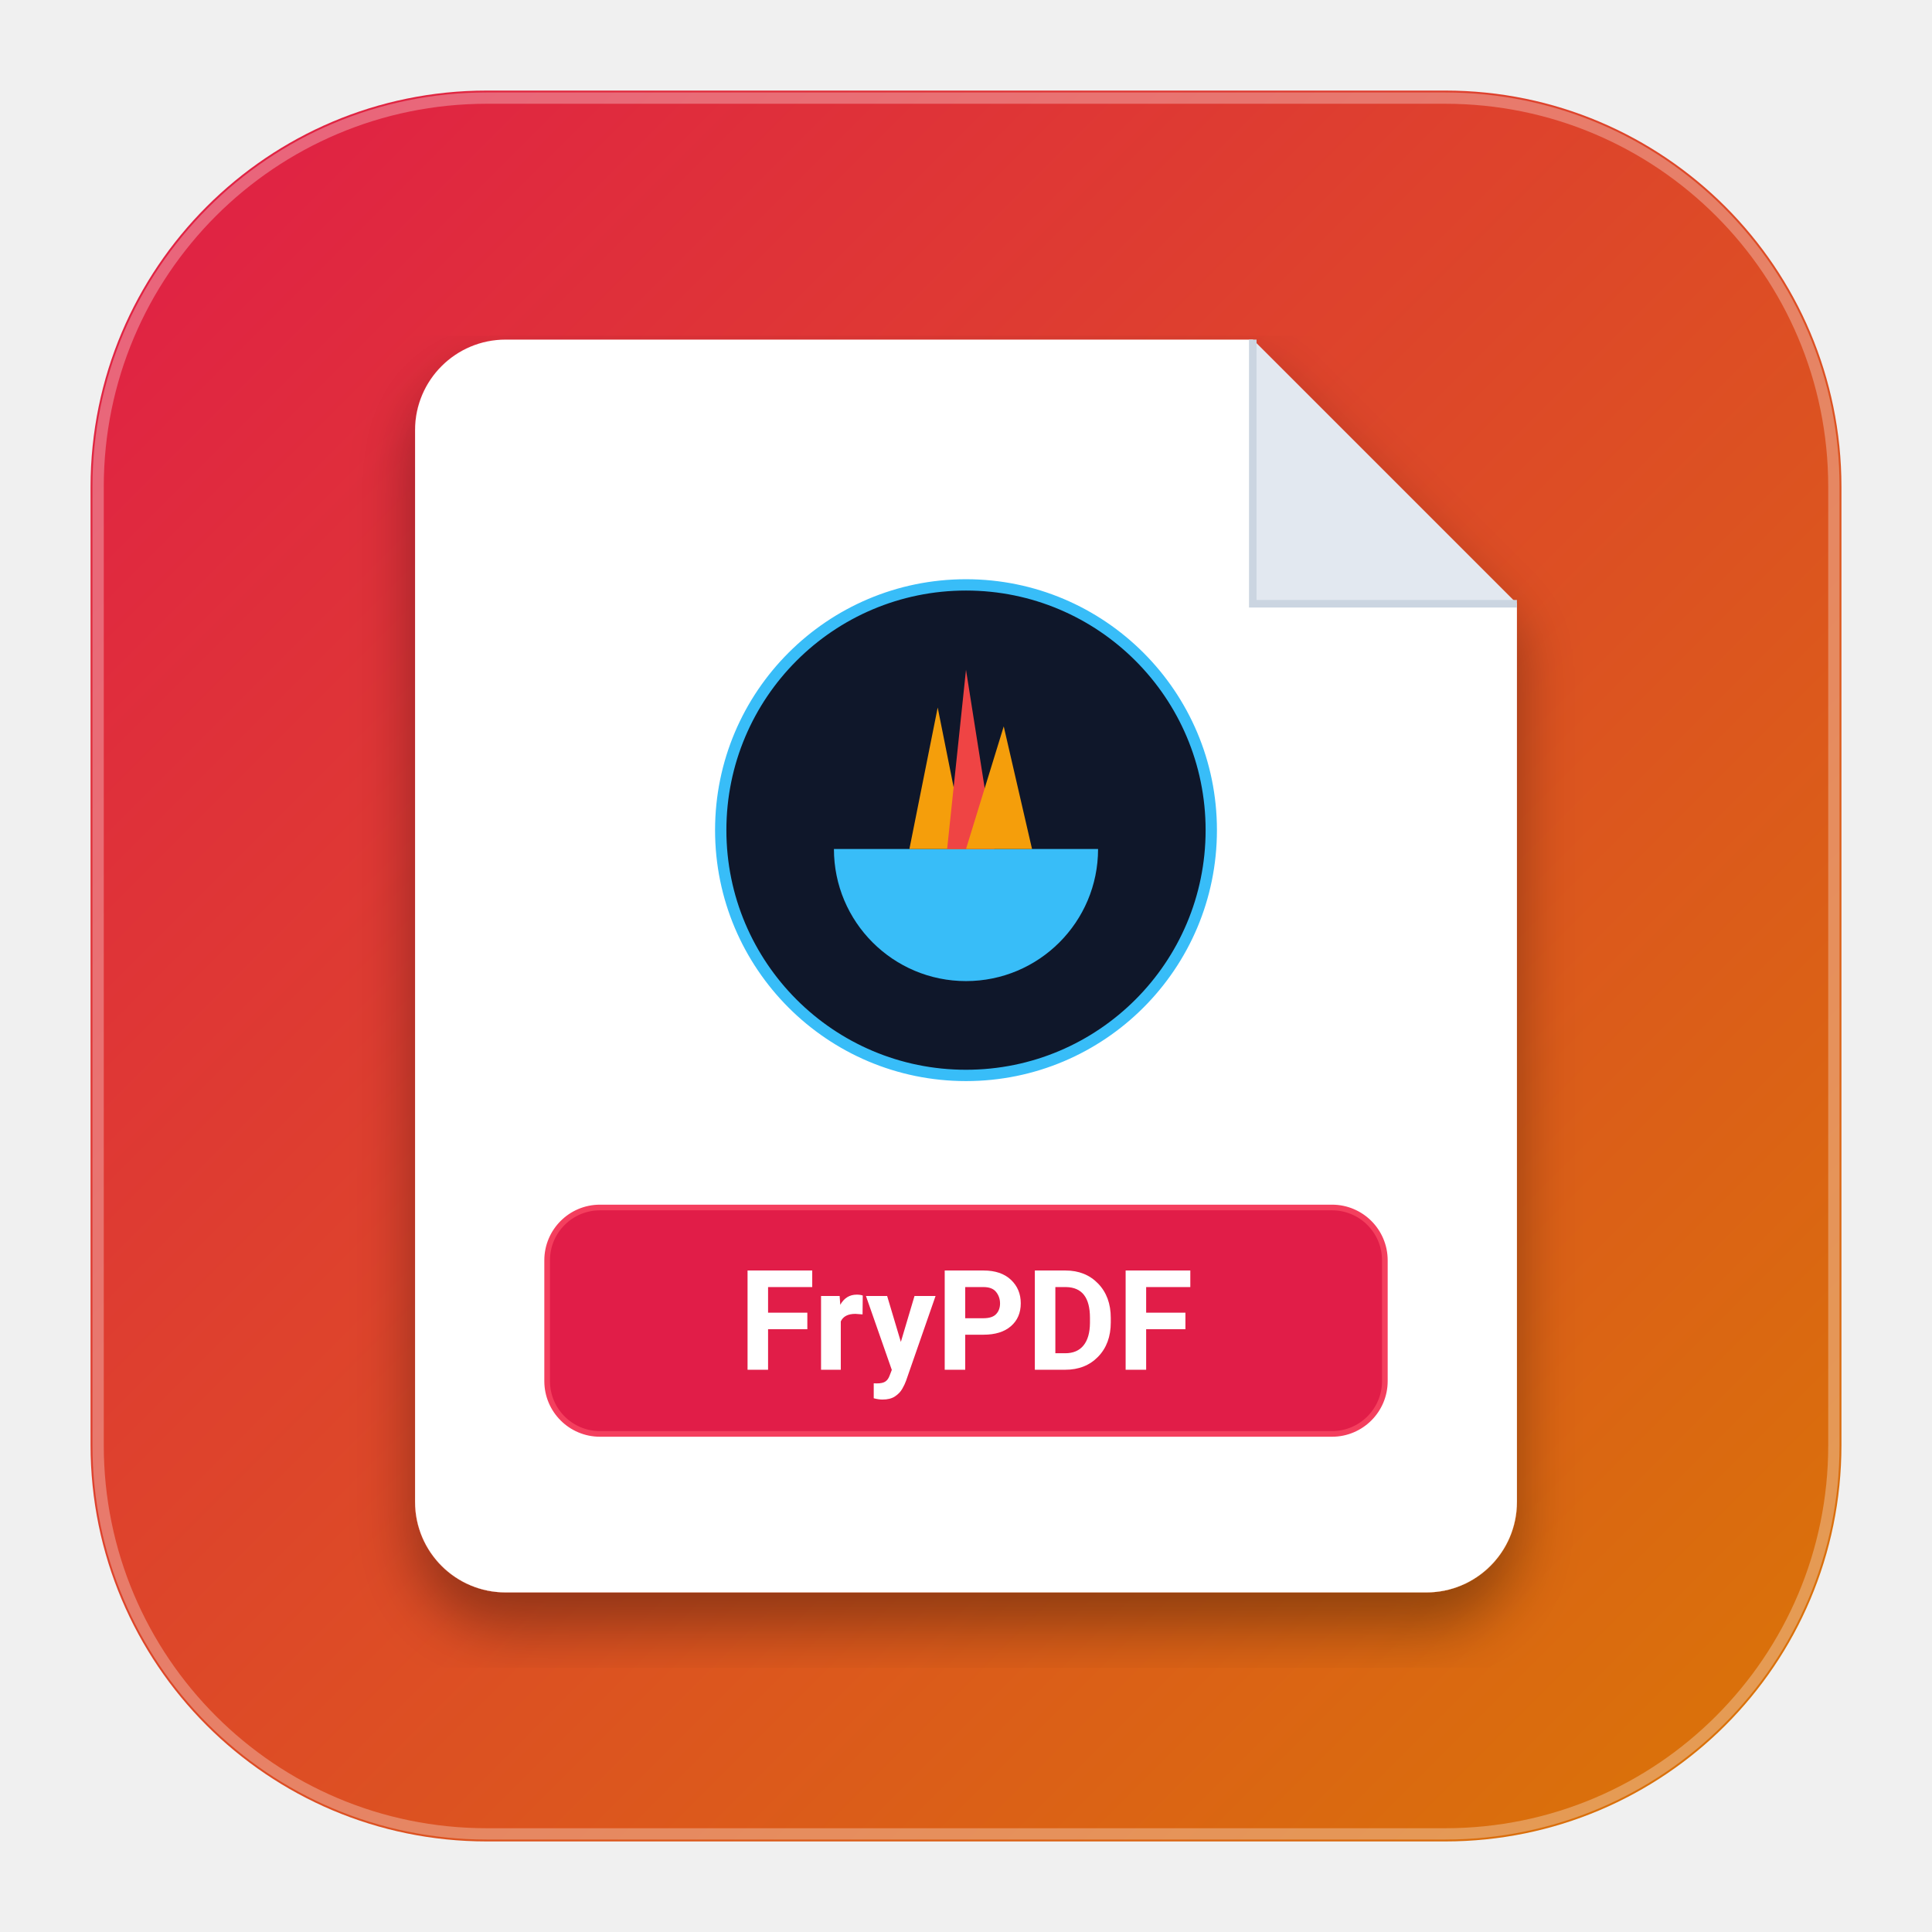
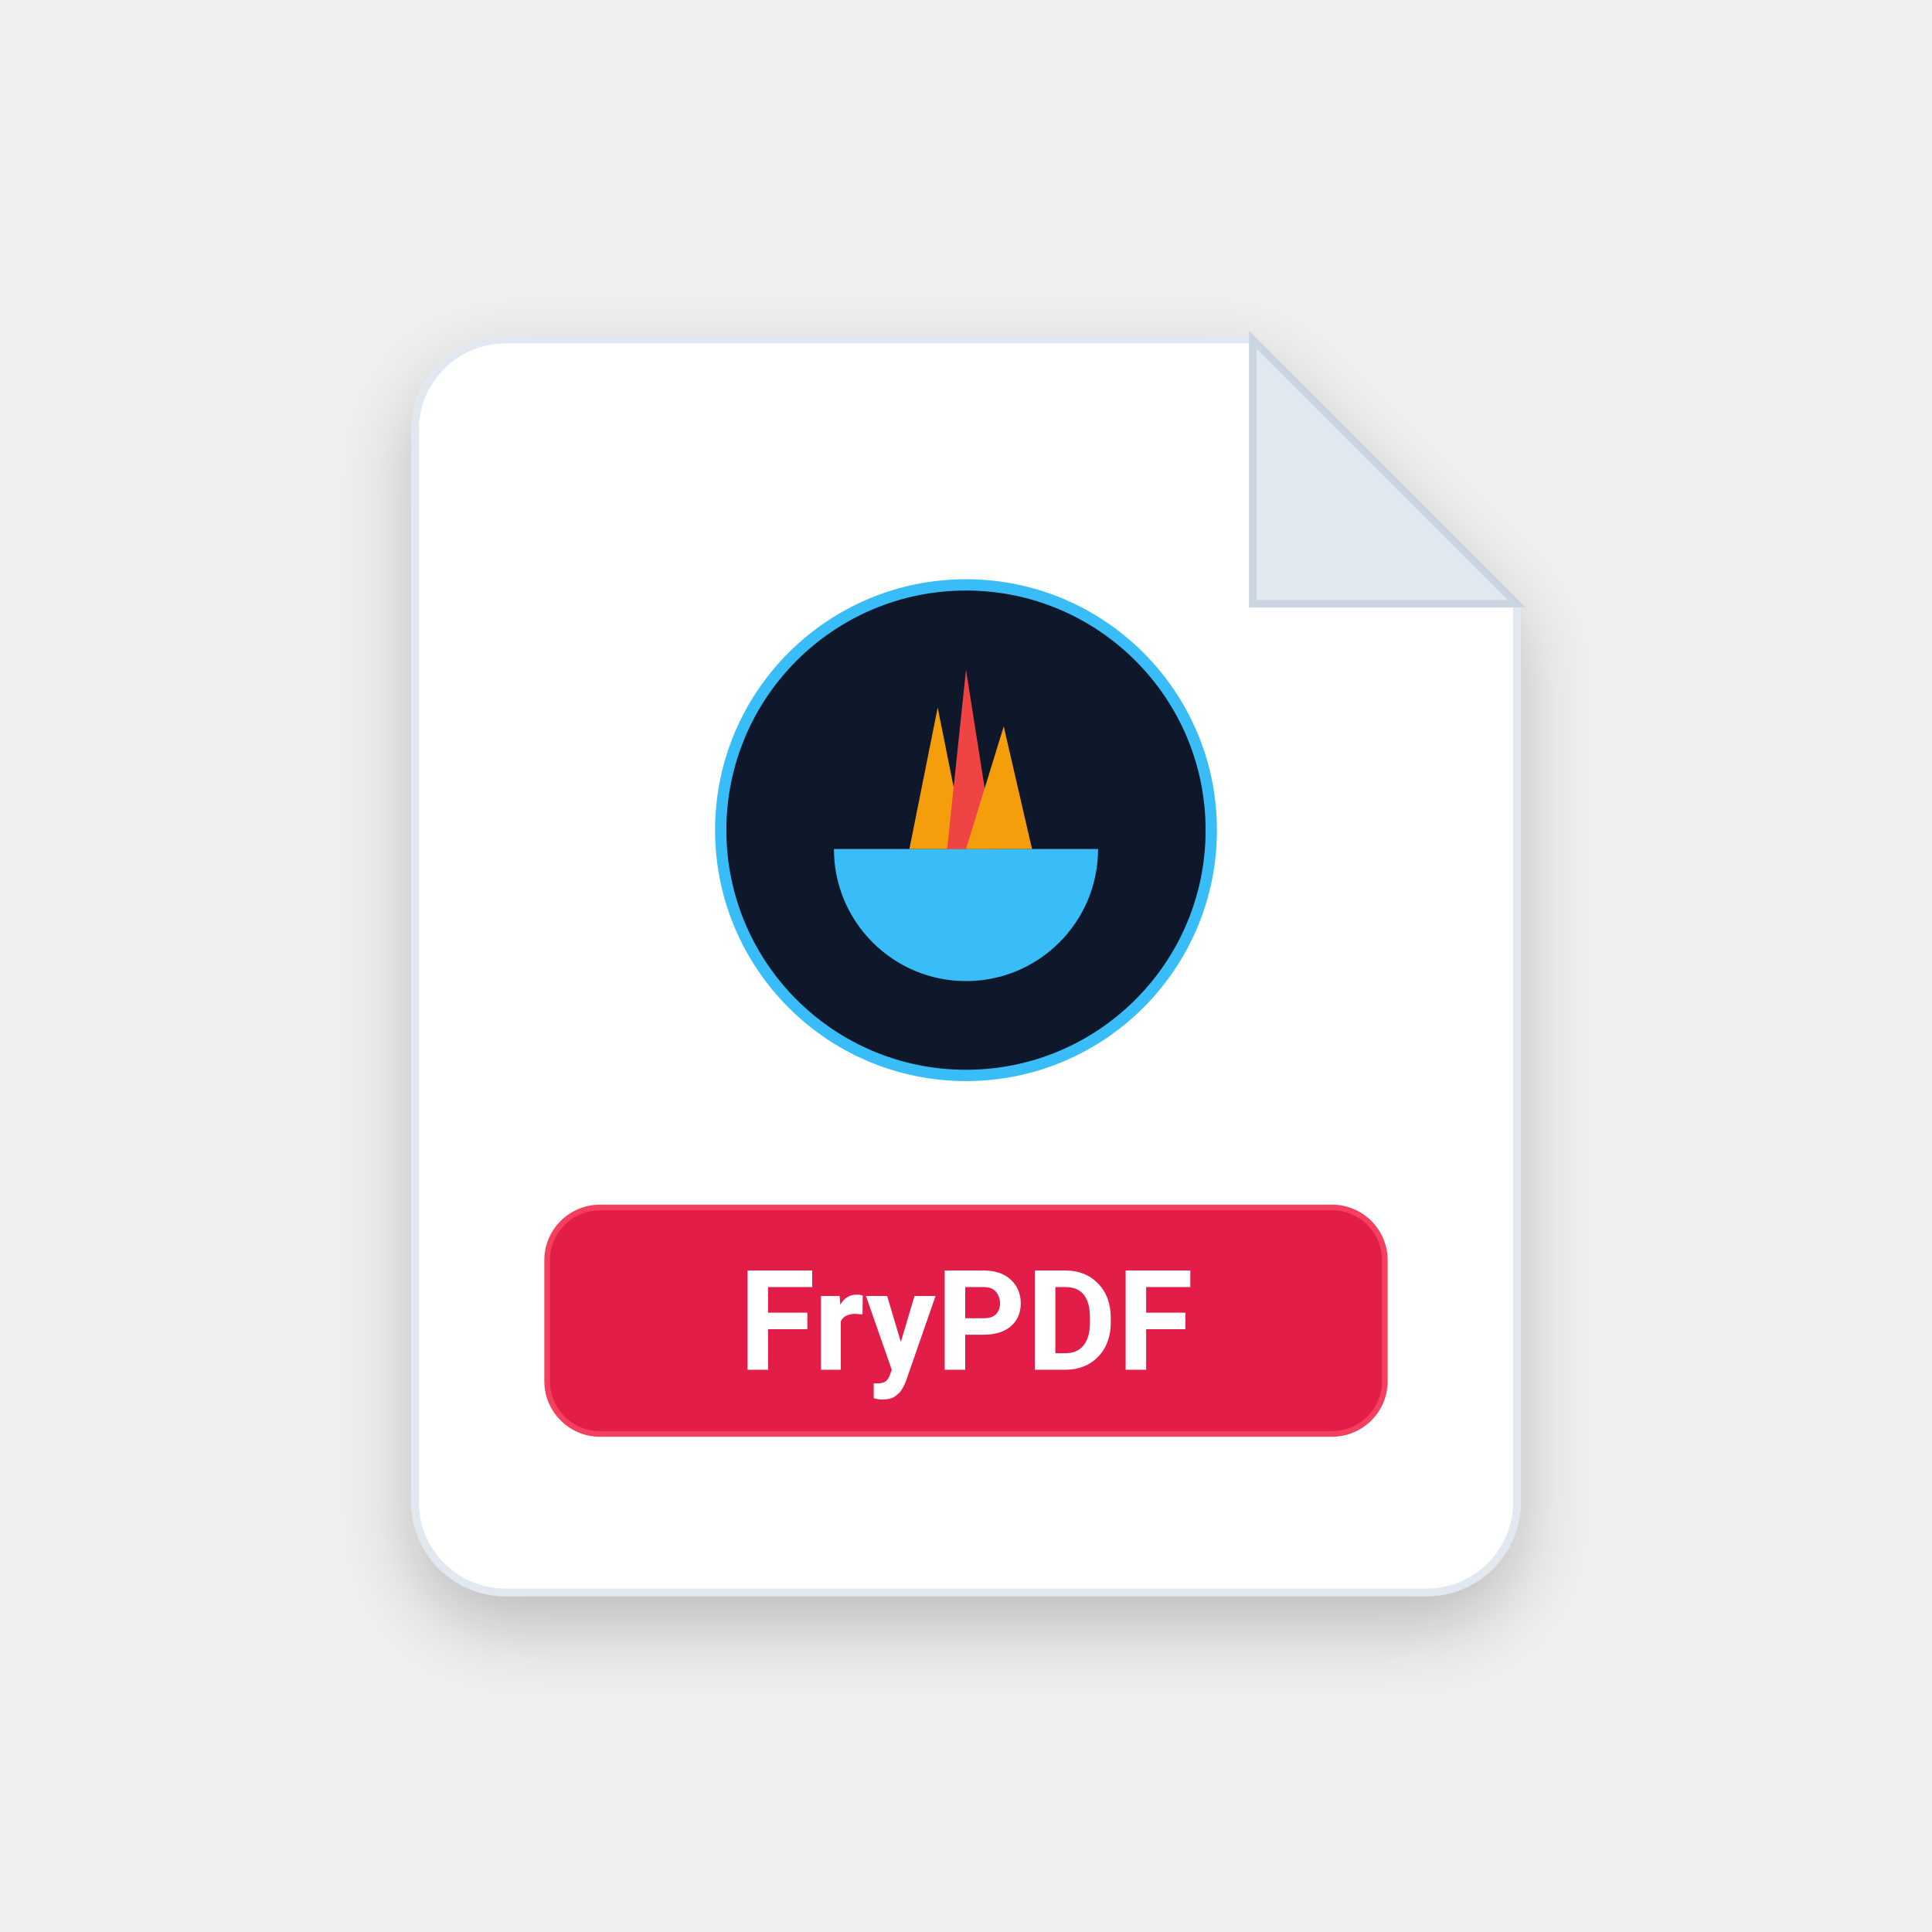
<svg xmlns="http://www.w3.org/2000/svg" width="1024" height="1024" viewBox="0 0 1024 1024" fill="none">
  <defs>
-     <linearGradient id="bgGradient" x1="48" y1="48" x2="976" y2="976" gradientUnits="userSpaceOnUse">
-       <stop offset="0%" stop-color="#E11D48" />
-       <stop offset="100%" stop-color="#D97706" />
-     </linearGradient>
-     <filter id="docShadow" x="180" y="160" width="664" height="724" filterUnits="userSpaceOnUse">
-       <feDropShadow dx="0" dy="18" stdDeviation="16" flood-color="#000000" flood-opacity="0.35" />
+     <filter id="docShadow" x="0" y="0" width="1024" height="1024" filterUnits="userSpaceOnUse">
+       <feDropShadow dx="0" dy="16" stdDeviation="20" flood-color="#000000" flood-opacity="0.22" />
    </filter>
  </defs>
-   <rect x="48" y="48" width="928" height="928" rx="210" fill="url(#bgGradient)" />
-   <rect x="52" y="52" width="920" height="920" rx="206" stroke="#FFFFFF" stroke-opacity="0.3" stroke-width="6" />
  <g filter="url(#docShadow)">
-     <path d="M 268 180 L 664 180 L 804 320 L 804 796 A 48 48 0 0 1 756 844 L 268 844 A 48 48 0 0 1 220 796 L 220 228 A 48 48 0 0 1 268 180 Z" fill="#FFFFFF" />
-     <path d="M 664 180 L 664 320 L 804 320 Z" fill="#E2E8F0" />
-     <path d="M 664 180 L 664 320 L 804 320" stroke="#CBD5E1" stroke-width="4" />
+     <path d="M 268 180 L 664 180 L 804 320 L 804 796 A 48 48 0 0 1 756 844 L 268 844 A 48 48 0 0 1 220 796 L 220 228 A 48 48 0 0 1 268 180 Z" fill="#FFFFFF" stroke="#E2E8F0" stroke-width="4" />
+     <path d="M 664 180 L 664 320 L 804 320 Z" fill="#E2E8F0" stroke="#CBD5E1" stroke-width="4" />
  </g>
  <circle cx="512" cy="440" r="130" fill="#0F172A" stroke="#38BDF8" stroke-width="6" />
  <path d="M 442 450 A 70 70 0 0 0 582 450 Z" fill="#38BDF8" />
  <polygon points="482,450 497,375 512,450" fill="#F59E0B" />
  <polygon points="502,450 512,355 527,450" fill="#EF4444" />
  <polygon points="512,450 532,385 547,450" fill="#F59E0B" />
  <rect x="290" y="640" width="444" height="120" rx="28" fill="#E11D48" stroke="#F43F5E" stroke-width="3" />
  <text x="512" y="726" fill="#FFFFFF" font-family="-apple-system, BlinkMacSystemFont, 'Segoe UI', Roboto, Helvetica, Arial, sans-serif" font-size="74" font-weight="bold" text-anchor="middle">FryPDF</text>
</svg>
